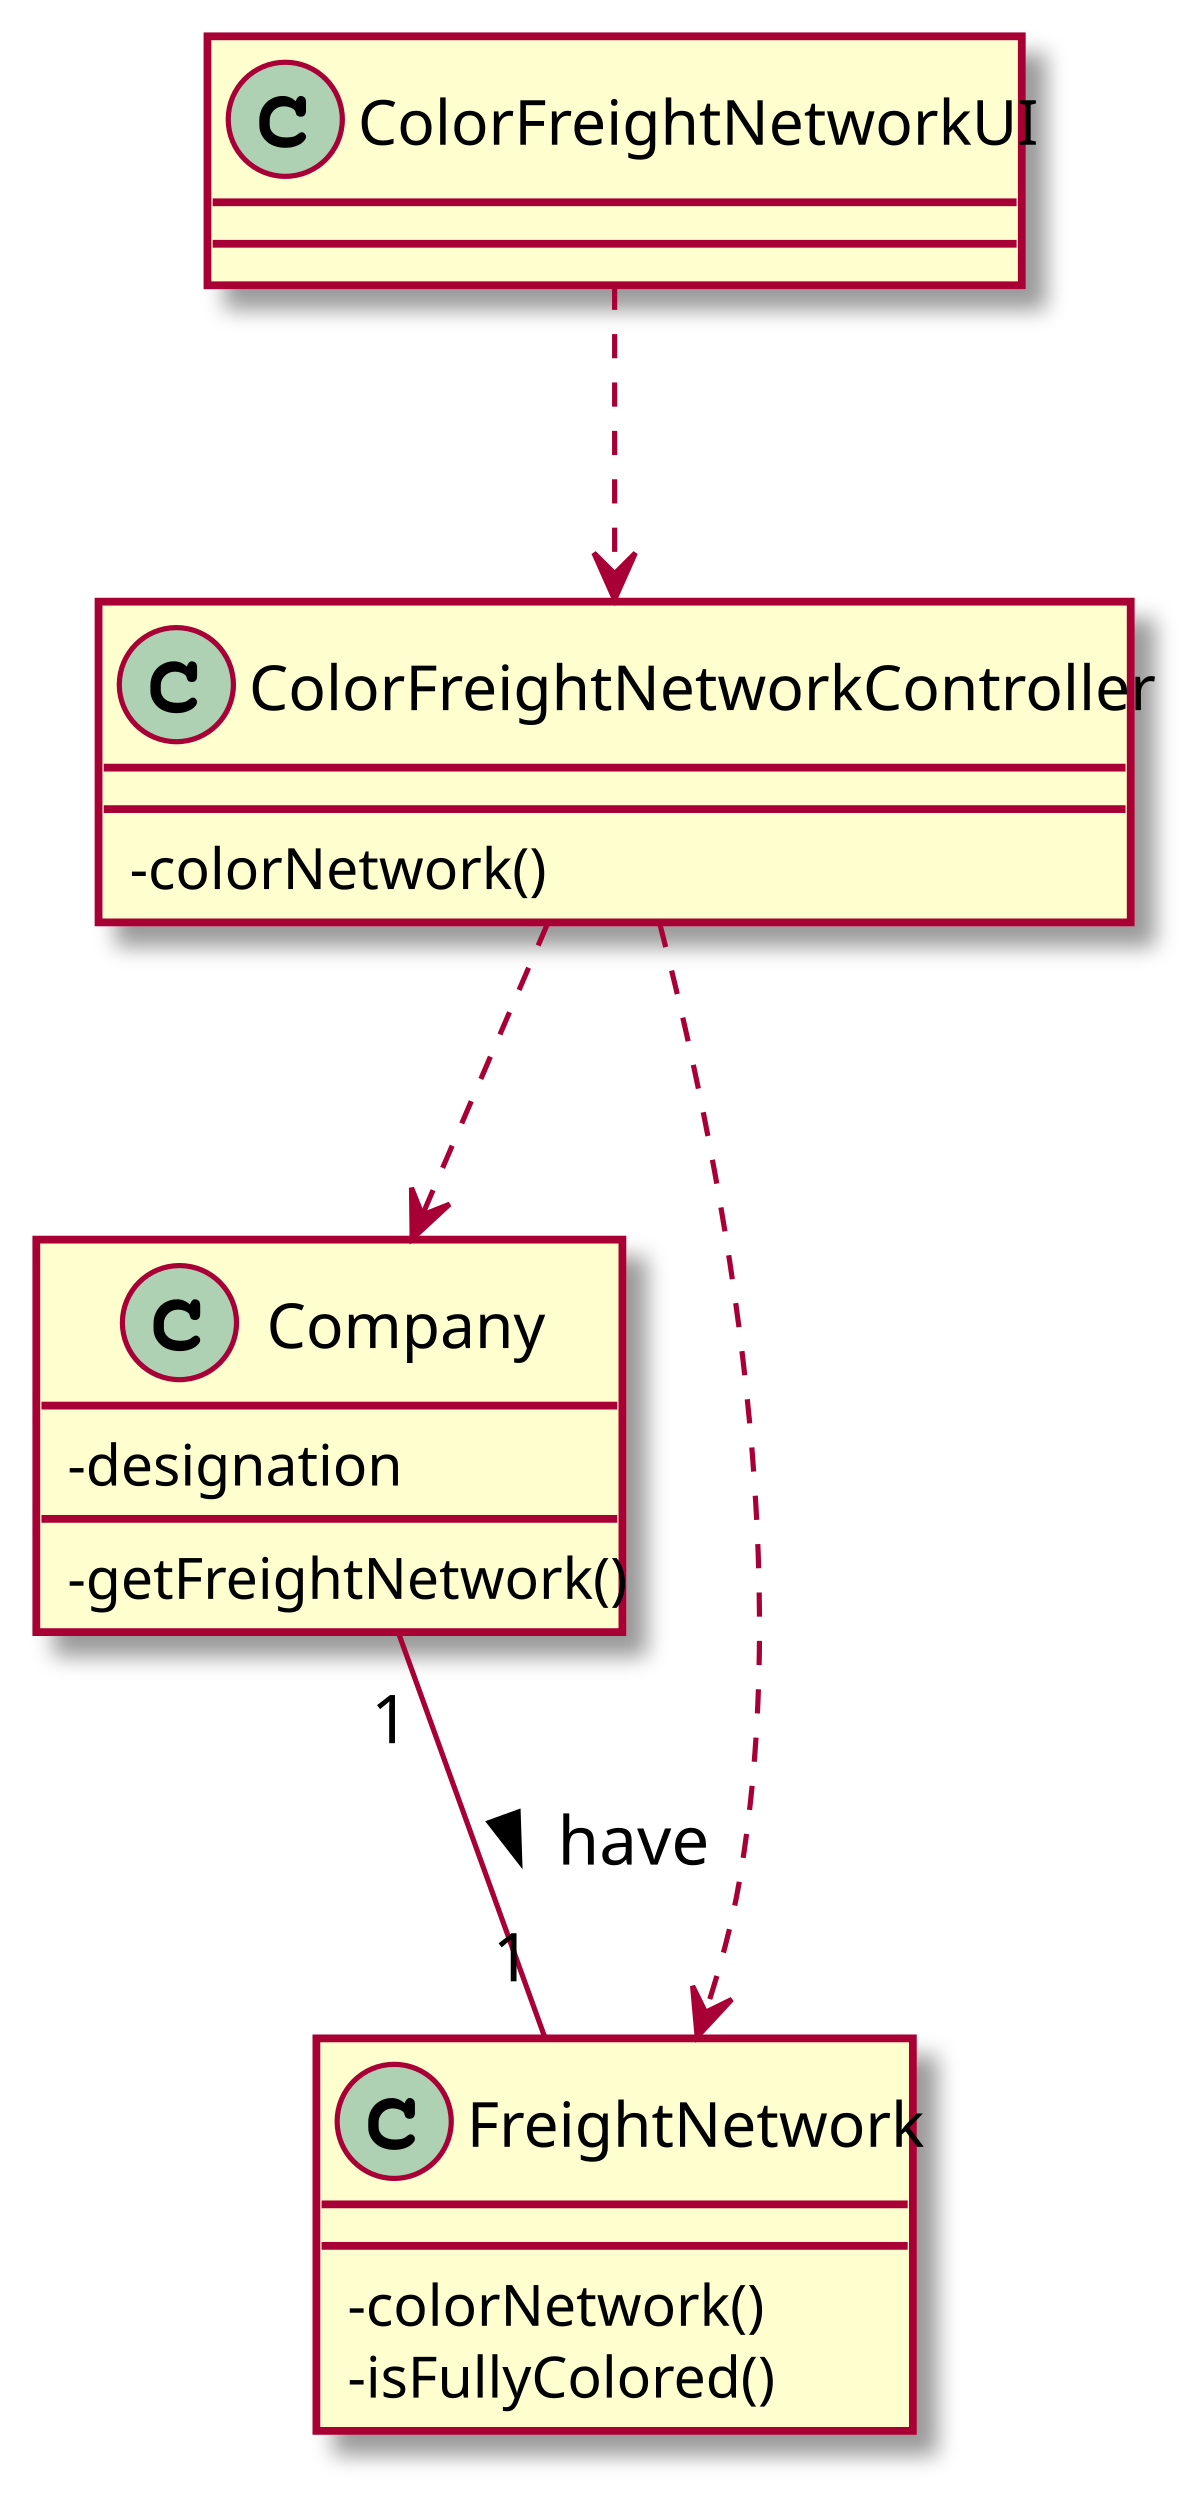
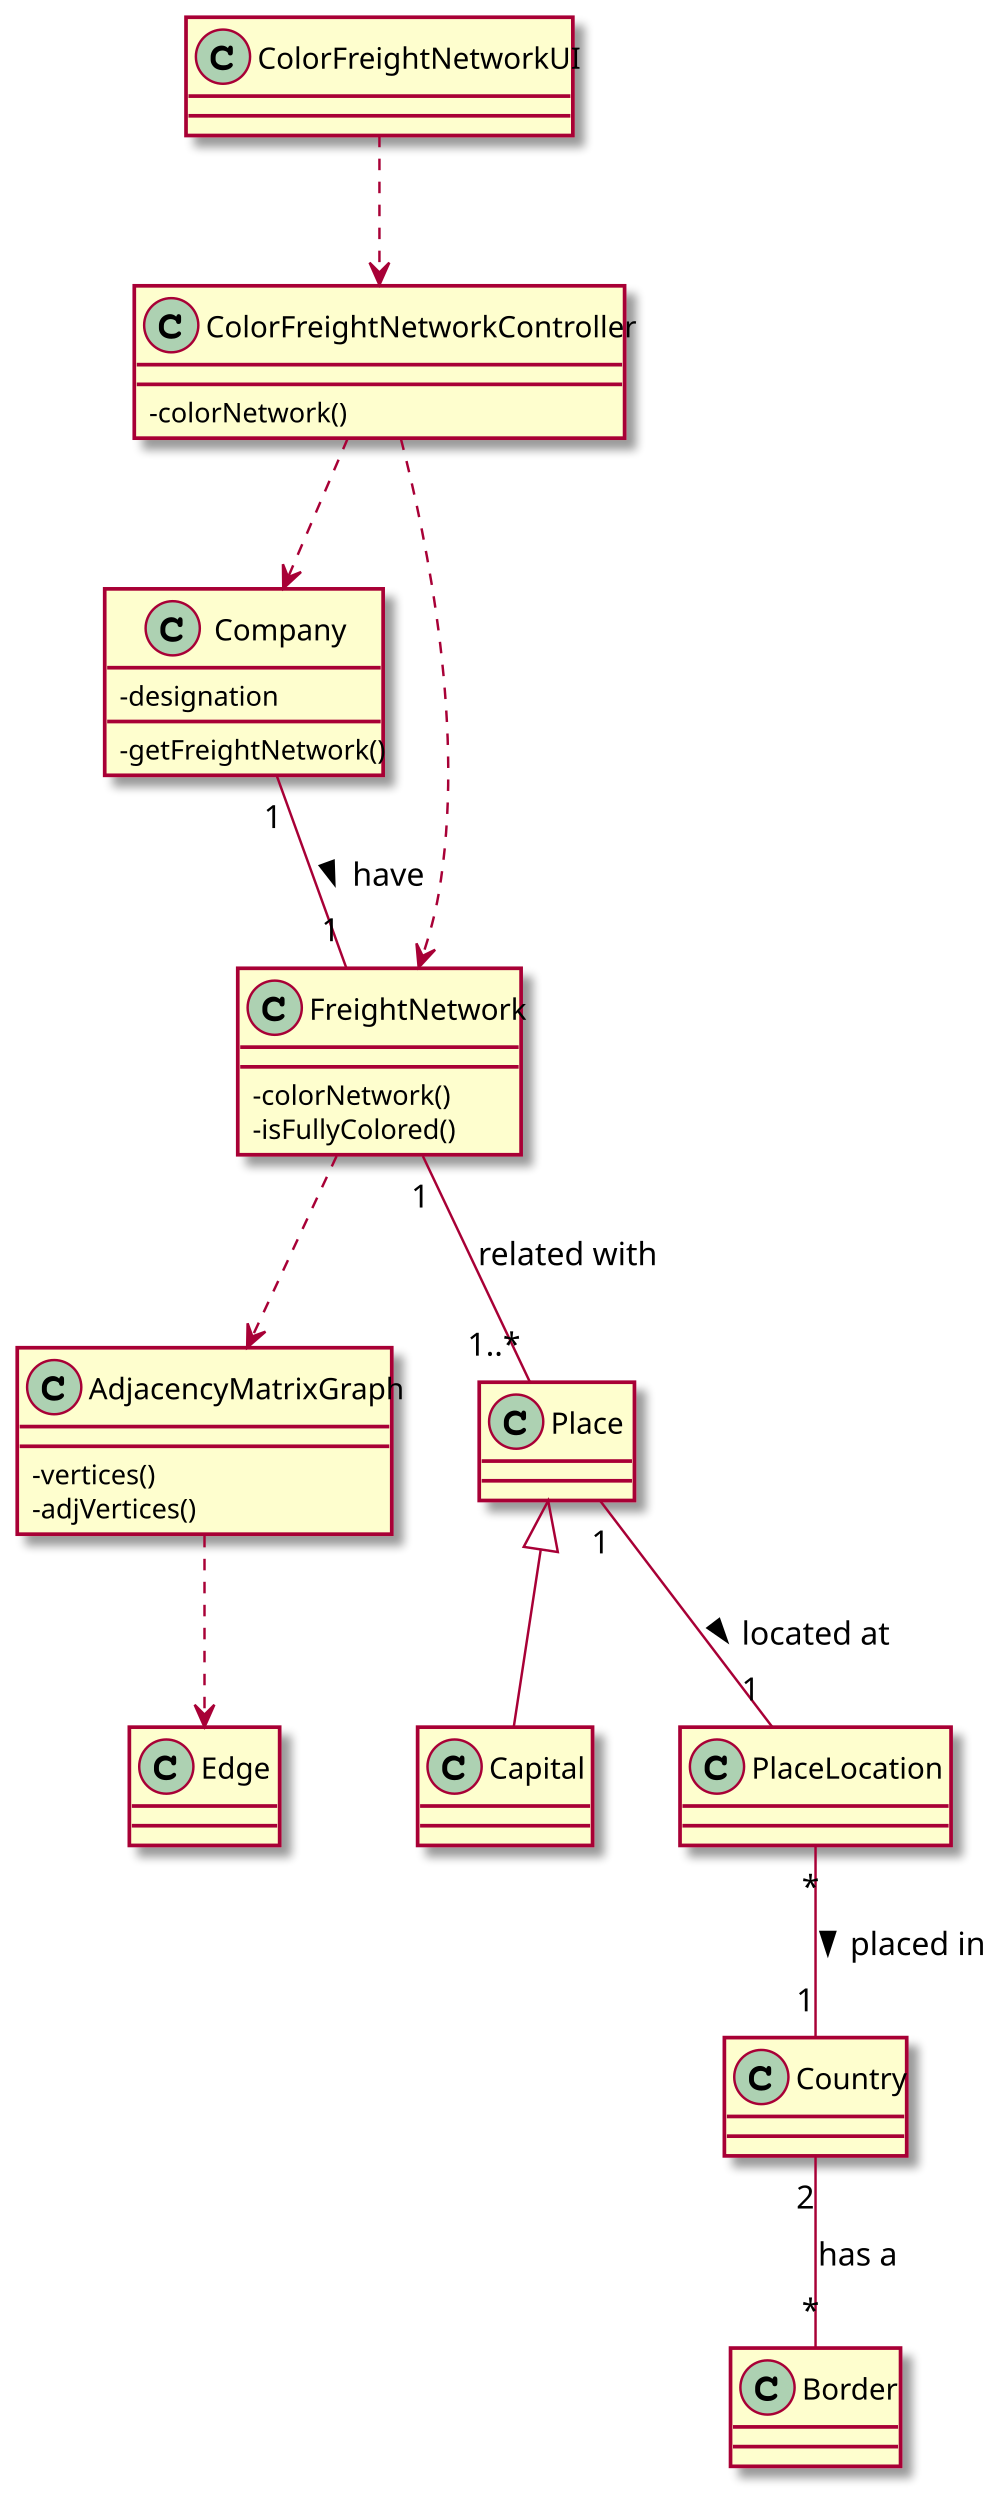
- <svg xmlns="http://www.w3.org/2000/svg" contentScriptType="application/ecmascript" contentStyleType="text/css" height="723px" preserveAspectRatio="none" style="width:348px;height:723px;" version="1.1" viewBox="0 0 348 723" width="348px" zoomAndPan="magnify">
+ <svg xmlns="http://www.w3.org/2000/svg" contentScriptType="application/ecmascript" contentStyleType="text/css" height="1522.5px" preserveAspectRatio="none" style="width:607px;height:1522px;" version="1.1" viewBox="0 0 607 1522" width="607.5px" zoomAndPan="magnify">
  <defs>
-     <filter height="300%" id="f18bhxcu63rvb8" width="300%" x="-1" y="-1">
+     <filter height="300%" id="f12k3vauc538dp" width="300%" x="-1" y="-1">
      <feGaussianBlur result="blurOut" stdDeviation="3.0" />
      <feColorMatrix in="blurOut" result="blurOut2" type="matrix" values="0 0 0 0 0 0 0 0 0 0 0 0 0 0 0 0 0 0 .4 0" />
      <feOffset dx="6.0" dy="6.0" in="blurOut2" result="blurOut3" />
      <feBlend in="SourceGraphic" in2="blurOut3" mode="normal" />
    </filter>
  </defs>
  <g>
-     <rect codeLine="7" fill="#FEFECE" filter="url(#f18bhxcu63rvb8)" height="72" id="ColorFreightNetworkUI" style="stroke:#A80036;stroke-width:2.25;" width="235.5" x="60" y="10.5" />
-     <ellipse cx="82.5" cy="34.5" fill="#ADD1B2" rx="16.5" ry="16.5" style="stroke:#A80036;stroke-width:1.5;" />
-     <path d="M85.5,29.25 Q85.805,28.5 86.156,28.125 Q86.508,27.75 86.906,27.75 Q87.609,27.75 88.055,28.172 Q88.5,28.594 88.5,29.578 L88.5,31.922 Q88.5,32.906 88.078,33.328 Q87.656,33.75 87,33.75 Q86.414,33.75 86.039,33.492 Q85.664,33.234 85.5,32.555 Q85.43,32.086 85.172,31.828 Q84.703,31.336 83.859,31.055 Q83.016,30.75 82.172,30.75 Q81.117,30.75 80.227,31.172 Q79.359,31.594 78.68,32.531 Q78,33.469 78,34.758 L78,36.141 Q78,37.688 79.266,38.719 Q80.531,39.75 82.781,39.75 Q84.117,39.75 85.055,39.445 Q85.594,39.281 86.203,38.742 Q86.602,38.438 86.812,38.344 Q87.023,38.25 87.281,38.25 Q87.773,38.25 88.125,38.648 Q88.5,39.023 88.5,39.562 Q88.5,40.078 87.984,40.688 Q87.234,41.578 86.039,42.07 Q84.469,42.75 82.547,42.75 Q80.297,42.75 78.492,41.859 Q77.039,41.156 76.008,39.633 Q75,38.109 75,36.305 L75,34.664 Q75,32.789 75.891,31.148 Q76.805,29.508 78.375,28.641 Q79.969,27.75 81.75,27.75 Q82.828,27.75 83.766,28.125 Q84.703,28.5 85.5,29.25 Z " fill="#000000" />
-     <text fill="#000000" font-family="sans-serif" font-size="18" lengthAdjust="spacing" textLength="187.5" x="103.5" y="41.865">ColorFreightNetworkUI</text>
-     <line style="stroke:#A80036;stroke-width:2.25;" x1="61.5" x2="294" y1="58.5" y2="58.5" />
-     <line style="stroke:#A80036;stroke-width:2.25;" x1="61.5" x2="294" y1="70.5" y2="70.5" />
-     <rect codeLine="9" fill="#FEFECE" filter="url(#f18bhxcu63rvb8)" height="92.754" id="ColorFreightNetworkController" style="stroke:#A80036;stroke-width:2.25;" width="298.5" x="28.5" y="174" />
-     <ellipse cx="51" cy="198" fill="#ADD1B2" rx="16.5" ry="16.5" style="stroke:#A80036;stroke-width:1.5;" />
-     <path d="M54,192.75 Q54.305,192 54.656,191.625 Q55.008,191.25 55.406,191.25 Q56.109,191.25 56.555,191.672 Q57,192.094 57,193.078 L57,195.422 Q57,196.406 56.578,196.828 Q56.156,197.25 55.5,197.25 Q54.914,197.25 54.539,196.992 Q54.164,196.734 54,196.055 Q53.93,195.586 53.672,195.328 Q53.203,194.836 52.359,194.555 Q51.516,194.25 50.672,194.25 Q49.617,194.25 48.727,194.672 Q47.859,195.094 47.18,196.031 Q46.5,196.969 46.5,198.258 L46.5,199.641 Q46.5,201.188 47.766,202.219 Q49.031,203.25 51.281,203.25 Q52.617,203.25 53.555,202.945 Q54.094,202.781 54.703,202.242 Q55.102,201.938 55.312,201.844 Q55.523,201.75 55.781,201.75 Q56.273,201.75 56.625,202.148 Q57,202.523 57,203.062 Q57,203.578 56.484,204.188 Q55.734,205.078 54.539,205.57 Q52.969,206.25 51.047,206.25 Q48.797,206.25 46.992,205.359 Q45.539,204.656 44.508,203.133 Q43.5,201.609 43.5,199.805 L43.5,198.164 Q43.5,196.289 44.391,194.648 Q45.305,193.008 46.875,192.141 Q48.469,191.25 50.25,191.25 Q51.328,191.25 52.266,191.625 Q53.203,192 54,192.75 Z " fill="#000000" />
-     <text fill="#000000" font-family="sans-serif" font-size="18" lengthAdjust="spacing" textLength="250.5" x="72" y="205.365">ColorFreightNetworkController</text>
-     <line style="stroke:#A80036;stroke-width:2.25;" x1="30" x2="325.5" y1="222" y2="222" />
-     <line style="stroke:#A80036;stroke-width:2.25;" x1="30" x2="325.5" y1="234" y2="234" />
-     <text fill="#000000" font-family="sans-serif" font-size="16.5" lengthAdjust="spacing" textLength="115.5" x="37.5" y="257.128">-colorNetwork()</text>
-     <rect codeLine="13" fill="#FEFECE" filter="url(#f18bhxcu63rvb8)" height="113.508" id="Company" style="stroke:#A80036;stroke-width:2.25;" width="169.5" x="10.5" y="358.5" />
-     <ellipse cx="51.9" cy="382.5" fill="#ADD1B2" rx="16.5" ry="16.5" style="stroke:#A80036;stroke-width:1.5;" />
-     <path d="M54.9,377.25 Q55.205,376.5 55.556,376.125 Q55.908,375.75 56.306,375.75 Q57.009,375.75 57.455,376.172 Q57.9,376.594 57.9,377.578 L57.9,379.922 Q57.9,380.906 57.478,381.328 Q57.056,381.75 56.4,381.75 Q55.814,381.75 55.439,381.492 Q55.064,381.234 54.9,380.555 Q54.83,380.086 54.572,379.828 Q54.103,379.336 53.259,379.055 Q52.416,378.75 51.572,378.75 Q50.517,378.75 49.627,379.172 Q48.759,379.594 48.08,380.531 Q47.4,381.469 47.4,382.758 L47.4,384.141 Q47.4,385.688 48.666,386.719 Q49.931,387.75 52.181,387.75 Q53.517,387.75 54.455,387.445 Q54.994,387.281 55.603,386.742 Q56.002,386.438 56.212,386.344 Q56.423,386.25 56.681,386.25 Q57.173,386.25 57.525,386.648 Q57.9,387.023 57.9,387.562 Q57.9,388.078 57.384,388.688 Q56.634,389.578 55.439,390.07 Q53.869,390.75 51.947,390.75 Q49.697,390.75 47.892,389.859 Q46.439,389.156 45.408,387.633 Q44.4,386.109 44.4,384.305 L44.4,382.664 Q44.4,380.789 45.291,379.148 Q46.205,377.508 47.775,376.641 Q49.369,375.75 51.15,375.75 Q52.228,375.75 53.166,376.125 Q54.103,376.5 54.9,377.25 Z " fill="#000000" />
-     <text fill="#000000" font-family="sans-serif" font-size="18" lengthAdjust="spacing" textLength="79.5" x="77.1" y="389.865">Company</text>
-     <line style="stroke:#A80036;stroke-width:2.25;" x1="12" x2="178.5" y1="406.5" y2="406.5" />
-     <text fill="#000000" font-family="sans-serif" font-size="16.5" lengthAdjust="spacing" textLength="88.5" x="19.5" y="429.628">-designation</text>
-     <line style="stroke:#A80036;stroke-width:2.25;" x1="12" x2="178.5" y1="439.254" y2="439.254" />
-     <text fill="#000000" font-family="sans-serif" font-size="16.5" lengthAdjust="spacing" textLength="151.5" x="19.5" y="462.382">-getFreightNetwork()</text>
-     <rect codeLine="18" fill="#FEFECE" filter="url(#f18bhxcu63rvb8)" height="113.508" id="FreightNetwork" style="stroke:#A80036;stroke-width:2.25;" width="172.5" x="91.5" y="589.5" />
-     <ellipse cx="114" cy="613.5" fill="#ADD1B2" rx="16.5" ry="16.5" style="stroke:#A80036;stroke-width:1.5;" />
-     <path d="M117,608.25 Q117.305,607.5 117.656,607.125 Q118.008,606.75 118.406,606.75 Q119.109,606.75 119.555,607.172 Q120,607.594 120,608.578 L120,610.922 Q120,611.906 119.578,612.328 Q119.156,612.75 118.5,612.75 Q117.914,612.75 117.539,612.492 Q117.164,612.234 117,611.555 Q116.93,611.086 116.672,610.828 Q116.203,610.336 115.359,610.055 Q114.516,609.75 113.672,609.75 Q112.617,609.75 111.727,610.172 Q110.859,610.594 110.18,611.531 Q109.5,612.469 109.5,613.758 L109.5,615.141 Q109.5,616.688 110.766,617.719 Q112.031,618.75 114.281,618.75 Q115.617,618.75 116.555,618.445 Q117.094,618.281 117.703,617.742 Q118.102,617.438 118.312,617.344 Q118.523,617.25 118.781,617.25 Q119.273,617.25 119.625,617.648 Q120,618.023 120,618.562 Q120,619.078 119.484,619.688 Q118.734,620.578 117.539,621.07 Q115.969,621.75 114.047,621.75 Q111.797,621.75 109.992,620.859 Q108.539,620.156 107.508,618.633 Q106.5,617.109 106.5,615.305 L106.5,613.664 Q106.5,611.789 107.391,610.148 Q108.305,608.508 109.875,607.641 Q111.469,606.75 113.25,606.75 Q114.328,606.75 115.266,607.125 Q116.203,607.5 117,608.25 Z " fill="#000000" />
-     <text fill="#000000" font-family="sans-serif" font-size="18" lengthAdjust="spacing" textLength="124.5" x="135" y="620.865">FreightNetwork</text>
-     <line style="stroke:#A80036;stroke-width:2.25;" x1="93" x2="262.5" y1="637.5" y2="637.5" />
-     <line style="stroke:#A80036;stroke-width:2.25;" x1="93" x2="262.5" y1="649.5" y2="649.5" />
-     <text fill="#000000" font-family="sans-serif" font-size="16.5" lengthAdjust="spacing" textLength="115.5" x="100.5" y="672.628">-colorNetwork()</text>
-     <text fill="#000000" font-family="sans-serif" font-size="16.5" lengthAdjust="spacing" textLength="118.5" x="100.5" y="693.382">-isFullyColored()</text>
-     <path codeLine="25" d="M177.75,82.605 C177.75,106.515 177.75,138.765 177.75,165.9 " fill="none" id="ColorFreightNetworkUI-to-ColorFreightNetworkController" style="stroke:#A80036;stroke-width:1.5;stroke-dasharray:7.0,7.0;" />
-     <polygon fill="#A80036" points="177.75,173.415,183.75,159.915,177.75,165.915,171.75,159.915,177.75,173.415" style="stroke:#A80036;stroke-width:1.5;" />
-     <path codeLine="27" d="M158.4,267.015 C147.6,292.155 133.98,323.85 122.16,351.375 " fill="none" id="ColorFreightNetworkController-to-Company" style="stroke:#A80036;stroke-width:1.5;stroke-dasharray:7.0,7.0;" />
-     <polygon fill="#A80036" points="119.19,358.275,130.034,348.242,122.152,351.385,119.01,343.503,119.19,358.275" style="stroke:#A80036;stroke-width:1.5;" />
-     <path codeLine="28" d="M190.8,267.105 C207.075,329.7 230.82,446.25 213.75,544.5 C211.62,556.755 208.14,569.475 204.15,581.595 " fill="none" id="ColorFreightNetworkController-to-FreightNetwork" style="stroke:#A80036;stroke-width:1.5;stroke-dasharray:7.0,7.0;" />
-     <polygon fill="#A80036" points="201.615,589.05,211.655,578.212,204.038,581.952,200.298,574.336,201.615,589.05" style="stroke:#A80036;stroke-width:1.5;" />
-     <path codeLine="30" d="M115.425,472.77 C128.265,508.245 144.81,553.98 157.635,589.41 " fill="none" id="Company-FreightNetwork" style="stroke:#A80036;stroke-width:1.5;" />
-     <polygon fill="#000000" points="150.302,538.316,149.831,524.058,141.54,527.058,150.302,538.316" style="stroke:#000000;stroke-width:1.5;" />
-     <text fill="#000000" font-family="sans-serif" font-size="19.5" lengthAdjust="spacing" textLength="39" x="161.25" y="539.243">have</text>
-     <text fill="#000000" font-family="sans-serif" font-size="19.5" lengthAdjust="spacing" textLength="10.5" x="107.304" y="504.134">1</text>
-     <text fill="#000000" font-family="sans-serif" font-size="19.5" lengthAdjust="spacing" textLength="10.5" x="142.458" y="573.008">1</text>
+     <rect codeLine="7" fill="#FEFECE" filter="url(#f12k3vauc538dp)" height="72" id="ColorFreightNetworkUI" style="stroke:#A80036;stroke-width:2.25;" width="235.5" x="113.25" y="10.5" />
+     <ellipse cx="135.75" cy="34.5" fill="#ADD1B2" rx="16.5" ry="16.5" style="stroke:#A80036;stroke-width:1.5;" />
+     <path d="M138.75,29.25 Q139.055,28.5 139.406,28.125 Q139.758,27.75 140.156,27.75 Q140.859,27.75 141.305,28.172 Q141.75,28.594 141.75,29.578 L141.75,31.922 Q141.75,32.906 141.328,33.328 Q140.906,33.75 140.25,33.75 Q139.664,33.75 139.289,33.492 Q138.914,33.234 138.75,32.555 Q138.68,32.086 138.422,31.828 Q137.953,31.336 137.109,31.055 Q136.266,30.75 135.422,30.75 Q134.367,30.75 133.477,31.172 Q132.609,31.594 131.93,32.531 Q131.25,33.469 131.25,34.758 L131.25,36.141 Q131.25,37.688 132.516,38.719 Q133.781,39.75 136.031,39.75 Q137.367,39.75 138.305,39.445 Q138.844,39.281 139.453,38.742 Q139.852,38.438 140.062,38.344 Q140.273,38.25 140.531,38.25 Q141.023,38.25 141.375,38.648 Q141.75,39.023 141.75,39.562 Q141.75,40.078 141.234,40.688 Q140.484,41.578 139.289,42.07 Q137.719,42.75 135.797,42.75 Q133.547,42.75 131.742,41.859 Q130.289,41.156 129.258,39.633 Q128.25,38.109 128.25,36.305 L128.25,34.664 Q128.25,32.789 129.141,31.148 Q130.055,29.508 131.625,28.641 Q133.219,27.75 135,27.75 Q136.078,27.75 137.016,28.125 Q137.953,28.5 138.75,29.25 Z " fill="#000000" />
+     <text fill="#000000" font-family="sans-serif" font-size="18" lengthAdjust="spacing" textLength="187.5" x="156.75" y="41.865">ColorFreightNetworkUI</text>
+     <line style="stroke:#A80036;stroke-width:2.25;" x1="114.75" x2="347.25" y1="58.5" y2="58.5" />
+     <line style="stroke:#A80036;stroke-width:2.25;" x1="114.75" x2="347.25" y1="70.5" y2="70.5" />
+     <rect codeLine="9" fill="#FEFECE" filter="url(#f12k3vauc538dp)" height="92.754" id="ColorFreightNetworkController" style="stroke:#A80036;stroke-width:2.25;" width="298.5" x="81.75" y="174" />
+     <ellipse cx="104.25" cy="198" fill="#ADD1B2" rx="16.5" ry="16.5" style="stroke:#A80036;stroke-width:1.5;" />
+     <path d="M107.25,192.75 Q107.555,192 107.906,191.625 Q108.258,191.25 108.656,191.25 Q109.359,191.25 109.805,191.672 Q110.25,192.094 110.25,193.078 L110.25,195.422 Q110.25,196.406 109.828,196.828 Q109.406,197.25 108.75,197.25 Q108.164,197.25 107.789,196.992 Q107.414,196.734 107.25,196.055 Q107.18,195.586 106.922,195.328 Q106.453,194.836 105.609,194.555 Q104.766,194.25 103.922,194.25 Q102.867,194.25 101.977,194.672 Q101.109,195.094 100.43,196.031 Q99.75,196.969 99.75,198.258 L99.75,199.641 Q99.75,201.188 101.016,202.219 Q102.281,203.25 104.531,203.25 Q105.867,203.25 106.805,202.945 Q107.344,202.781 107.953,202.242 Q108.352,201.938 108.562,201.844 Q108.773,201.75 109.031,201.75 Q109.523,201.75 109.875,202.148 Q110.25,202.523 110.25,203.062 Q110.25,203.578 109.734,204.188 Q108.984,205.078 107.789,205.57 Q106.219,206.25 104.297,206.25 Q102.047,206.25 100.242,205.359 Q98.789,204.656 97.758,203.133 Q96.75,201.609 96.75,199.805 L96.75,198.164 Q96.75,196.289 97.641,194.648 Q98.555,193.008 100.125,192.141 Q101.719,191.25 103.5,191.25 Q104.578,191.25 105.516,191.625 Q106.453,192 107.25,192.75 Z " fill="#000000" />
+     <text fill="#000000" font-family="sans-serif" font-size="18" lengthAdjust="spacing" textLength="250.5" x="125.25" y="205.365">ColorFreightNetworkController</text>
+     <line style="stroke:#A80036;stroke-width:2.25;" x1="83.25" x2="378.75" y1="222" y2="222" />
+     <line style="stroke:#A80036;stroke-width:2.25;" x1="83.25" x2="378.75" y1="234" y2="234" />
+     <text fill="#000000" font-family="sans-serif" font-size="16.5" lengthAdjust="spacing" textLength="115.5" x="90.75" y="257.128">-colorNetwork()</text>
+     <rect codeLine="13" fill="#FEFECE" filter="url(#f12k3vauc538dp)" height="113.508" id="Company" style="stroke:#A80036;stroke-width:2.25;" width="169.5" x="63.75" y="358.5" />
+     <ellipse cx="105.15" cy="382.5" fill="#ADD1B2" rx="16.5" ry="16.5" style="stroke:#A80036;stroke-width:1.5;" />
+     <path d="M108.15,377.25 Q108.455,376.5 108.806,376.125 Q109.158,375.75 109.556,375.75 Q110.259,375.75 110.705,376.172 Q111.15,376.594 111.15,377.578 L111.15,379.922 Q111.15,380.906 110.728,381.328 Q110.306,381.75 109.65,381.75 Q109.064,381.75 108.689,381.492 Q108.314,381.234 108.15,380.555 Q108.08,380.086 107.822,379.828 Q107.353,379.336 106.509,379.055 Q105.666,378.75 104.822,378.75 Q103.767,378.75 102.877,379.172 Q102.009,379.594 101.33,380.531 Q100.65,381.469 100.65,382.758 L100.65,384.141 Q100.65,385.688 101.916,386.719 Q103.181,387.75 105.431,387.75 Q106.767,387.75 107.705,387.445 Q108.244,387.281 108.853,386.742 Q109.252,386.438 109.463,386.344 Q109.673,386.25 109.931,386.25 Q110.423,386.25 110.775,386.648 Q111.15,387.023 111.15,387.562 Q111.15,388.078 110.634,388.688 Q109.884,389.578 108.689,390.07 Q107.119,390.75 105.197,390.75 Q102.947,390.75 101.142,389.859 Q99.689,389.156 98.658,387.633 Q97.65,386.109 97.65,384.305 L97.65,382.664 Q97.65,380.789 98.541,379.148 Q99.455,377.508 101.025,376.641 Q102.619,375.75 104.4,375.75 Q105.478,375.75 106.416,376.125 Q107.353,376.5 108.15,377.25 Z " fill="#000000" />
+     <text fill="#000000" font-family="sans-serif" font-size="18" lengthAdjust="spacing" textLength="79.5" x="130.35" y="389.865">Company</text>
+     <line style="stroke:#A80036;stroke-width:2.25;" x1="65.25" x2="231.75" y1="406.5" y2="406.5" />
+     <text fill="#000000" font-family="sans-serif" font-size="16.5" lengthAdjust="spacing" textLength="88.5" x="72.75" y="429.628">-designation</text>
+     <line style="stroke:#A80036;stroke-width:2.25;" x1="65.25" x2="231.75" y1="439.254" y2="439.254" />
+     <text fill="#000000" font-family="sans-serif" font-size="16.5" lengthAdjust="spacing" textLength="151.5" x="72.75" y="462.382">-getFreightNetwork()</text>
+     <rect codeLine="18" fill="#FEFECE" filter="url(#f12k3vauc538dp)" height="113.508" id="FreightNetwork" style="stroke:#A80036;stroke-width:2.25;" width="172.5" x="144.75" y="589.5" />
+     <ellipse cx="167.25" cy="613.5" fill="#ADD1B2" rx="16.5" ry="16.5" style="stroke:#A80036;stroke-width:1.5;" />
+     <path d="M170.25,608.25 Q170.555,607.5 170.906,607.125 Q171.258,606.75 171.656,606.75 Q172.359,606.75 172.805,607.172 Q173.25,607.594 173.25,608.578 L173.25,610.922 Q173.25,611.906 172.828,612.328 Q172.406,612.75 171.75,612.75 Q171.164,612.75 170.789,612.492 Q170.414,612.234 170.25,611.555 Q170.18,611.086 169.922,610.828 Q169.453,610.336 168.609,610.055 Q167.766,609.75 166.922,609.75 Q165.867,609.75 164.977,610.172 Q164.109,610.594 163.43,611.531 Q162.75,612.469 162.75,613.758 L162.75,615.141 Q162.75,616.688 164.016,617.719 Q165.281,618.75 167.531,618.75 Q168.867,618.75 169.805,618.445 Q170.344,618.281 170.953,617.742 Q171.352,617.438 171.562,617.344 Q171.773,617.25 172.031,617.25 Q172.523,617.25 172.875,617.648 Q173.25,618.023 173.25,618.562 Q173.25,619.078 172.734,619.688 Q171.984,620.578 170.789,621.07 Q169.219,621.75 167.297,621.75 Q165.047,621.75 163.242,620.859 Q161.789,620.156 160.758,618.633 Q159.75,617.109 159.75,615.305 L159.75,613.664 Q159.75,611.789 160.641,610.148 Q161.555,608.508 163.125,607.641 Q164.719,606.75 166.5,606.75 Q167.578,606.75 168.516,607.125 Q169.453,607.5 170.25,608.25 Z " fill="#000000" />
+     <text fill="#000000" font-family="sans-serif" font-size="18" lengthAdjust="spacing" textLength="124.5" x="188.25" y="620.865">FreightNetwork</text>
+     <line style="stroke:#A80036;stroke-width:2.25;" x1="146.25" x2="315.75" y1="637.5" y2="637.5" />
+     <line style="stroke:#A80036;stroke-width:2.25;" x1="146.25" x2="315.75" y1="649.5" y2="649.5" />
+     <text fill="#000000" font-family="sans-serif" font-size="16.5" lengthAdjust="spacing" textLength="115.5" x="153.75" y="672.628">-colorNetwork()</text>
+     <text fill="#000000" font-family="sans-serif" font-size="16.5" lengthAdjust="spacing" textLength="118.5" x="153.75" y="693.382">-isFullyColored()</text>
+     <rect codeLine="23" fill="#FEFECE" filter="url(#f12k3vauc538dp)" height="113.508" id="AdjacencyMatrixGraph" style="stroke:#A80036;stroke-width:2.25;" width="228" x="10.5" y="820.5" />
+     <ellipse cx="33" cy="844.5" fill="#ADD1B2" rx="16.5" ry="16.5" style="stroke:#A80036;stroke-width:1.5;" />
+     <path d="M36,839.25 Q36.305,838.5 36.656,838.125 Q37.008,837.75 37.406,837.75 Q38.109,837.75 38.555,838.172 Q39,838.594 39,839.578 L39,841.922 Q39,842.906 38.578,843.328 Q38.156,843.75 37.5,843.75 Q36.914,843.75 36.539,843.492 Q36.164,843.234 36,842.555 Q35.93,842.086 35.672,841.828 Q35.203,841.336 34.359,841.055 Q33.516,840.75 32.672,840.75 Q31.617,840.75 30.727,841.172 Q29.859,841.594 29.18,842.531 Q28.5,843.469 28.5,844.758 L28.5,846.141 Q28.5,847.688 29.766,848.719 Q31.031,849.75 33.281,849.75 Q34.617,849.75 35.555,849.445 Q36.094,849.281 36.703,848.742 Q37.102,848.438 37.312,848.344 Q37.523,848.25 37.781,848.25 Q38.273,848.25 38.625,848.648 Q39,849.023 39,849.562 Q39,850.078 38.484,850.688 Q37.734,851.578 36.539,852.07 Q34.969,852.75 33.047,852.75 Q30.797,852.75 28.992,851.859 Q27.539,851.156 26.508,849.633 Q25.5,848.109 25.5,846.305 L25.5,844.664 Q25.5,842.789 26.391,841.148 Q27.305,839.508 28.875,838.641 Q30.469,837.75 32.25,837.75 Q33.328,837.75 34.266,838.125 Q35.203,838.5 36,839.25 Z " fill="#000000" />
+     <text fill="#000000" font-family="sans-serif" font-size="18" lengthAdjust="spacing" textLength="180" x="54" y="851.865">AdjacencyMatrixGraph</text>
+     <line style="stroke:#A80036;stroke-width:2.25;" x1="12" x2="237" y1="868.5" y2="868.5" />
+     <line style="stroke:#A80036;stroke-width:2.25;" x1="12" x2="237" y1="880.5" y2="880.5" />
+     <text fill="#000000" font-family="sans-serif" font-size="16.5" lengthAdjust="spacing" textLength="76.5" x="19.5" y="903.628">-vertices()</text>
+     <text fill="#000000" font-family="sans-serif" font-size="16.5" lengthAdjust="spacing" textLength="100.5" x="19.5" y="924.382">-adjVertices()</text>
+     <rect fill="#FEFECE" filter="url(#f12k3vauc538dp)" height="72" id="Place" style="stroke:#A80036;stroke-width:2.25;" width="94.5" x="291.75" y="841.5" />
+     <ellipse cx="314.25" cy="865.5" fill="#ADD1B2" rx="16.5" ry="16.5" style="stroke:#A80036;stroke-width:1.5;" />
+     <path d="M317.25,860.25 Q317.555,859.5 317.906,859.125 Q318.258,858.75 318.656,858.75 Q319.359,858.75 319.805,859.172 Q320.25,859.594 320.25,860.578 L320.25,862.922 Q320.25,863.906 319.828,864.328 Q319.406,864.75 318.75,864.75 Q318.164,864.75 317.789,864.492 Q317.414,864.234 317.25,863.555 Q317.18,863.086 316.922,862.828 Q316.453,862.336 315.609,862.055 Q314.766,861.75 313.922,861.75 Q312.867,861.75 311.977,862.172 Q311.109,862.594 310.43,863.531 Q309.75,864.469 309.75,865.758 L309.75,867.141 Q309.75,868.688 311.016,869.719 Q312.281,870.75 314.531,870.75 Q315.867,870.75 316.805,870.445 Q317.344,870.281 317.953,869.742 Q318.352,869.438 318.562,869.344 Q318.773,869.25 319.031,869.25 Q319.523,869.25 319.875,869.648 Q320.25,870.023 320.25,870.562 Q320.25,871.078 319.734,871.688 Q318.984,872.578 317.789,873.07 Q316.219,873.75 314.297,873.75 Q312.047,873.75 310.242,872.859 Q308.789,872.156 307.758,870.633 Q306.75,869.109 306.75,867.305 L306.75,865.664 Q306.75,863.789 307.641,862.148 Q308.555,860.508 310.125,859.641 Q311.719,858.75 313.5,858.75 Q314.578,858.75 315.516,859.125 Q316.453,859.5 317.25,860.25 Z " fill="#000000" />
+     <text fill="#000000" font-family="sans-serif" font-size="18" lengthAdjust="spacing" textLength="46.5" x="335.25" y="872.865">Place</text>
+     <line style="stroke:#A80036;stroke-width:2.25;" x1="293.25" x2="384.75" y1="889.5" y2="889.5" />
+     <line style="stroke:#A80036;stroke-width:2.25;" x1="293.25" x2="384.75" y1="901.5" y2="901.5" />
+     <rect fill="#FEFECE" filter="url(#f12k3vauc538dp)" height="72" id="Capital" style="stroke:#A80036;stroke-width:2.25;" width="106.5" x="254.25" y="1051.5" />
+     <ellipse cx="276.75" cy="1075.5" fill="#ADD1B2" rx="16.5" ry="16.5" style="stroke:#A80036;stroke-width:1.5;" />
+     <path d="M279.75,1070.25 Q280.055,1069.5 280.406,1069.125 Q280.758,1068.75 281.156,1068.75 Q281.859,1068.75 282.305,1069.172 Q282.75,1069.594 282.75,1070.578 L282.75,1072.922 Q282.75,1073.906 282.328,1074.328 Q281.906,1074.75 281.25,1074.75 Q280.664,1074.75 280.289,1074.492 Q279.914,1074.234 279.75,1073.555 Q279.68,1073.086 279.422,1072.828 Q278.953,1072.336 278.109,1072.055 Q277.266,1071.75 276.422,1071.75 Q275.367,1071.75 274.477,1072.172 Q273.609,1072.594 272.93,1073.531 Q272.25,1074.469 272.25,1075.758 L272.25,1077.141 Q272.25,1078.688 273.516,1079.719 Q274.781,1080.75 277.031,1080.75 Q278.367,1080.75 279.305,1080.445 Q279.844,1080.281 280.453,1079.742 Q280.852,1079.438 281.062,1079.344 Q281.273,1079.25 281.531,1079.25 Q282.023,1079.25 282.375,1079.648 Q282.75,1080.023 282.75,1080.562 Q282.75,1081.078 282.234,1081.688 Q281.484,1082.578 280.289,1083.07 Q278.719,1083.75 276.797,1083.75 Q274.547,1083.75 272.742,1082.859 Q271.289,1082.156 270.258,1080.633 Q269.25,1079.109 269.25,1077.305 L269.25,1075.664 Q269.25,1073.789 270.141,1072.148 Q271.055,1070.508 272.625,1069.641 Q274.219,1068.75 276,1068.75 Q277.078,1068.75 278.016,1069.125 Q278.953,1069.5 279.75,1070.25 Z " fill="#000000" />
+     <text fill="#000000" font-family="sans-serif" font-size="18" lengthAdjust="spacing" textLength="58.5" x="297.75" y="1082.865">Capital</text>
+     <line style="stroke:#A80036;stroke-width:2.25;" x1="255.75" x2="359.25" y1="1099.5" y2="1099.5" />
+     <line style="stroke:#A80036;stroke-width:2.25;" x1="255.75" x2="359.25" y1="1111.5" y2="1111.5" />
+     <rect fill="#FEFECE" filter="url(#f12k3vauc538dp)" height="72" id="PlaceLocation" style="stroke:#A80036;stroke-width:2.25;" width="165" x="414" y="1051.5" />
+     <ellipse cx="436.5" cy="1075.5" fill="#ADD1B2" rx="16.5" ry="16.5" style="stroke:#A80036;stroke-width:1.5;" />
+     <path d="M439.5,1070.25 Q439.805,1069.5 440.156,1069.125 Q440.508,1068.75 440.906,1068.75 Q441.609,1068.75 442.055,1069.172 Q442.5,1069.594 442.5,1070.578 L442.5,1072.922 Q442.5,1073.906 442.078,1074.328 Q441.656,1074.75 441,1074.75 Q440.414,1074.75 440.039,1074.492 Q439.664,1074.234 439.5,1073.555 Q439.43,1073.086 439.172,1072.828 Q438.703,1072.336 437.859,1072.055 Q437.016,1071.75 436.172,1071.75 Q435.117,1071.75 434.227,1072.172 Q433.359,1072.594 432.68,1073.531 Q432,1074.469 432,1075.758 L432,1077.141 Q432,1078.688 433.266,1079.719 Q434.531,1080.75 436.781,1080.75 Q438.117,1080.75 439.055,1080.445 Q439.594,1080.281 440.203,1079.742 Q440.602,1079.438 440.812,1079.344 Q441.023,1079.25 441.281,1079.25 Q441.773,1079.25 442.125,1079.648 Q442.5,1080.023 442.5,1080.562 Q442.5,1081.078 441.984,1081.688 Q441.234,1082.578 440.039,1083.07 Q438.469,1083.75 436.547,1083.75 Q434.297,1083.75 432.492,1082.859 Q431.039,1082.156 430.008,1080.633 Q429,1079.109 429,1077.305 L429,1075.664 Q429,1073.789 429.891,1072.148 Q430.805,1070.508 432.375,1069.641 Q433.969,1068.75 435.75,1068.75 Q436.828,1068.75 437.766,1069.125 Q438.703,1069.5 439.5,1070.25 Z " fill="#000000" />
+     <text fill="#000000" font-family="sans-serif" font-size="18" lengthAdjust="spacing" textLength="117" x="457.5" y="1082.865">PlaceLocation</text>
+     <line style="stroke:#A80036;stroke-width:2.25;" x1="415.5" x2="577.5" y1="1099.5" y2="1099.5" />
+     <line style="stroke:#A80036;stroke-width:2.25;" x1="415.5" x2="577.5" y1="1111.5" y2="1111.5" />
+     <rect fill="#FEFECE" filter="url(#f12k3vauc538dp)" height="72" id="Country" style="stroke:#A80036;stroke-width:2.25;" width="111" x="441" y="1240.5" />
+     <ellipse cx="463.5" cy="1264.5" fill="#ADD1B2" rx="16.5" ry="16.5" style="stroke:#A80036;stroke-width:1.5;" />
+     <path d="M466.5,1259.25 Q466.805,1258.5 467.156,1258.125 Q467.508,1257.75 467.906,1257.75 Q468.609,1257.75 469.055,1258.172 Q469.5,1258.594 469.5,1259.578 L469.5,1261.922 Q469.5,1262.906 469.078,1263.328 Q468.656,1263.75 468,1263.75 Q467.414,1263.75 467.039,1263.492 Q466.664,1263.234 466.5,1262.555 Q466.43,1262.086 466.172,1261.828 Q465.703,1261.336 464.859,1261.055 Q464.016,1260.75 463.172,1260.75 Q462.117,1260.75 461.227,1261.172 Q460.359,1261.594 459.68,1262.531 Q459,1263.469 459,1264.758 L459,1266.141 Q459,1267.688 460.266,1268.719 Q461.531,1269.75 463.781,1269.75 Q465.117,1269.75 466.055,1269.445 Q466.594,1269.281 467.203,1268.742 Q467.602,1268.438 467.812,1268.344 Q468.023,1268.25 468.281,1268.25 Q468.773,1268.25 469.125,1268.648 Q469.5,1269.023 469.5,1269.562 Q469.5,1270.078 468.984,1270.688 Q468.234,1271.578 467.039,1272.07 Q465.469,1272.75 463.547,1272.75 Q461.297,1272.75 459.492,1271.859 Q458.039,1271.156 457.008,1269.633 Q456,1268.109 456,1266.305 L456,1264.664 Q456,1262.789 456.891,1261.148 Q457.805,1259.508 459.375,1258.641 Q460.969,1257.75 462.75,1257.75 Q463.828,1257.75 464.766,1258.125 Q465.703,1258.5 466.5,1259.25 Z " fill="#000000" />
+     <text fill="#000000" font-family="sans-serif" font-size="18" lengthAdjust="spacing" textLength="63" x="484.5" y="1271.865">Country</text>
+     <line style="stroke:#A80036;stroke-width:2.25;" x1="442.5" x2="550.5" y1="1288.5" y2="1288.5" />
+     <line style="stroke:#A80036;stroke-width:2.25;" x1="442.5" x2="550.5" y1="1300.5" y2="1300.5" />
+     <rect fill="#FEFECE" filter="url(#f12k3vauc538dp)" height="72" id="Border" style="stroke:#A80036;stroke-width:2.25;" width="103.5" x="444.75" y="1429.5" />
+     <ellipse cx="467.25" cy="1453.5" fill="#ADD1B2" rx="16.5" ry="16.5" style="stroke:#A80036;stroke-width:1.5;" />
+     <path d="M470.25,1448.25 Q470.555,1447.5 470.906,1447.125 Q471.258,1446.75 471.656,1446.75 Q472.359,1446.75 472.805,1447.172 Q473.25,1447.594 473.25,1448.578 L473.25,1450.922 Q473.25,1451.906 472.828,1452.328 Q472.406,1452.75 471.75,1452.75 Q471.164,1452.75 470.789,1452.492 Q470.414,1452.234 470.25,1451.555 Q470.18,1451.086 469.922,1450.828 Q469.453,1450.336 468.609,1450.055 Q467.766,1449.75 466.922,1449.75 Q465.867,1449.75 464.977,1450.172 Q464.109,1450.594 463.43,1451.531 Q462.75,1452.469 462.75,1453.758 L462.75,1455.141 Q462.75,1456.688 464.016,1457.719 Q465.281,1458.75 467.531,1458.75 Q468.867,1458.75 469.805,1458.445 Q470.344,1458.281 470.953,1457.742 Q471.352,1457.438 471.562,1457.344 Q471.773,1457.25 472.031,1457.25 Q472.523,1457.25 472.875,1457.648 Q473.25,1458.023 473.25,1458.562 Q473.25,1459.078 472.734,1459.688 Q471.984,1460.578 470.789,1461.07 Q469.219,1461.75 467.297,1461.75 Q465.047,1461.75 463.242,1460.859 Q461.789,1460.156 460.758,1458.633 Q459.75,1457.109 459.75,1455.305 L459.75,1453.664 Q459.75,1451.789 460.641,1450.148 Q461.555,1448.508 463.125,1447.641 Q464.719,1446.75 466.5,1446.75 Q467.578,1446.75 468.516,1447.125 Q469.453,1447.5 470.25,1448.25 Z " fill="#000000" />
+     <text fill="#000000" font-family="sans-serif" font-size="18" lengthAdjust="spacing" textLength="55.5" x="488.25" y="1460.865">Border</text>
+     <line style="stroke:#A80036;stroke-width:2.25;" x1="446.25" x2="546.75" y1="1477.5" y2="1477.5" />
+     <line style="stroke:#A80036;stroke-width:2.25;" x1="446.25" x2="546.75" y1="1489.5" y2="1489.5" />
+     <rect fill="#FEFECE" filter="url(#f12k3vauc538dp)" height="72" id="Edge" style="stroke:#A80036;stroke-width:2.25;" width="91.5" x="78.75" y="1051.5" />
+     <ellipse cx="101.25" cy="1075.5" fill="#ADD1B2" rx="16.5" ry="16.5" style="stroke:#A80036;stroke-width:1.5;" />
+     <path d="M104.25,1070.25 Q104.555,1069.5 104.906,1069.125 Q105.258,1068.75 105.656,1068.75 Q106.359,1068.75 106.805,1069.172 Q107.25,1069.594 107.25,1070.578 L107.25,1072.922 Q107.25,1073.906 106.828,1074.328 Q106.406,1074.75 105.75,1074.75 Q105.164,1074.75 104.789,1074.492 Q104.414,1074.234 104.25,1073.555 Q104.18,1073.086 103.922,1072.828 Q103.453,1072.336 102.609,1072.055 Q101.766,1071.75 100.922,1071.75 Q99.867,1071.75 98.977,1072.172 Q98.109,1072.594 97.43,1073.531 Q96.75,1074.469 96.75,1075.758 L96.75,1077.141 Q96.75,1078.688 98.016,1079.719 Q99.281,1080.75 101.531,1080.75 Q102.867,1080.75 103.805,1080.445 Q104.344,1080.281 104.953,1079.742 Q105.352,1079.438 105.562,1079.344 Q105.773,1079.25 106.031,1079.25 Q106.523,1079.25 106.875,1079.648 Q107.25,1080.023 107.25,1080.562 Q107.25,1081.078 106.734,1081.688 Q105.984,1082.578 104.789,1083.07 Q103.219,1083.75 101.297,1083.75 Q99.047,1083.75 97.242,1082.859 Q95.789,1082.156 94.758,1080.633 Q93.75,1079.109 93.75,1077.305 L93.75,1075.664 Q93.75,1073.789 94.641,1072.148 Q95.555,1070.508 97.125,1069.641 Q98.719,1068.75 100.5,1068.75 Q101.578,1068.75 102.516,1069.125 Q103.453,1069.5 104.25,1070.25 Z " fill="#000000" />
+     <text fill="#000000" font-family="sans-serif" font-size="18" lengthAdjust="spacing" textLength="43.5" x="122.25" y="1082.865">Edge</text>
+     <line style="stroke:#A80036;stroke-width:2.25;" x1="80.25" x2="168.75" y1="1099.5" y2="1099.5" />
+     <line style="stroke:#A80036;stroke-width:2.25;" x1="80.25" x2="168.75" y1="1111.5" y2="1111.5" />
+     <path codeLine="31" d="M231,82.605 C231,106.515 231,138.765 231,165.9 " fill="none" id="ColorFreightNetworkUI-to-ColorFreightNetworkController" style="stroke:#A80036;stroke-width:1.5;stroke-dasharray:7.0,7.0;" />
+     <polygon fill="#A80036" points="231,173.415,237,159.915,231,165.915,225,159.915,231,173.415" style="stroke:#A80036;stroke-width:1.5;" />
+     <path codeLine="33" d="M211.65,267.015 C200.85,292.155 187.23,323.85 175.41,351.375 " fill="none" id="ColorFreightNetworkController-to-Company" style="stroke:#A80036;stroke-width:1.5;stroke-dasharray:7.0,7.0;" />
+     <polygon fill="#A80036" points="172.44,358.275,183.284,348.242,175.402,351.385,172.26,343.503,172.44,358.275" style="stroke:#A80036;stroke-width:1.5;" />
+     <path codeLine="34" d="M244.05,267.105 C260.325,329.7 284.07,446.25 267,544.5 C264.87,556.755 261.39,569.475 257.4,581.595 " fill="none" id="ColorFreightNetworkController-to-FreightNetwork" style="stroke:#A80036;stroke-width:1.5;stroke-dasharray:7.0,7.0;" />
+     <polygon fill="#A80036" points="254.865,589.05,264.905,578.212,257.288,581.952,253.548,574.336,254.865,589.05" style="stroke:#A80036;stroke-width:1.5;" />
+     <path codeLine="36" d="M168.675,472.77 C181.515,508.245 198.06,553.98 210.885,589.41 " fill="none" id="Company-FreightNetwork" style="stroke:#A80036;stroke-width:1.5;" />
+     <polygon fill="#000000" points="203.552,538.316,203.081,524.058,194.79,527.058,203.552,538.316" style="stroke:#000000;stroke-width:1.5;" />
+     <text fill="#000000" font-family="sans-serif" font-size="19.5" lengthAdjust="spacing" textLength="39" x="214.5" y="539.243">have</text>
+     <text fill="#000000" font-family="sans-serif" font-size="19.5" lengthAdjust="spacing" textLength="10.5" x="160.554" y="504.134">1</text>
+     <text fill="#000000" font-family="sans-serif" font-size="19.5" lengthAdjust="spacing" textLength="10.5" x="195.708" y="573.008">1</text>
+     <path codeLine="38" d="M204.945,703.77 C189.48,736.89 169.83,778.95 153.825,813.225 " fill="none" id="FreightNetwork-to-AdjacencyMatrixGraph" style="stroke:#A80036;stroke-width:1.5;stroke-dasharray:7.0,7.0;" />
+     <polygon fill="#A80036" points="150.465,820.41,161.613,810.716,153.638,813.614,150.739,805.639,150.465,820.41" style="stroke:#A80036;stroke-width:1.5;" />
+     <path codeLine="39" d="M257.415,703.77 C277.785,746.76 305.28,804.825 322.59,841.35 " fill="none" id="FreightNetwork-Place" style="stroke:#A80036;stroke-width:1.5;" />
+     <text fill="#000000" font-family="sans-serif" font-size="19.5" lengthAdjust="spacing" textLength="99" x="291" y="770.243">related with</text>
+     <text fill="#000000" font-family="sans-serif" font-size="19.5" lengthAdjust="spacing" textLength="10.5" x="250.288" y="735.134">1</text>
+     <text fill="#000000" font-family="sans-serif" font-size="19.5" lengthAdjust="spacing" textLength="30" x="284.541" y="825.322">1..*</text>
+     <path codeLine="40" d="M329.16,943.695 C323.745,979.26 317.25,1021.95 312.795,1051.245 " fill="none" id="Place-backto-Capital" style="stroke:#A80036;stroke-width:1.5;" />
+     <polygon fill="none" points="318.84,941.73,333.735,913.65,339.6,944.88,318.84,941.73" style="stroke:#A80036;stroke-width:1.5;" />
+     <path codeLine="41" d="M365.355,913.65 C394.44,951.855 440.94,1012.98 470.055,1051.245 " fill="none" id="Place-PlaceLocation" style="stroke:#A80036;stroke-width:1.5;" />
+     <polygon fill="#000000" points="442.542,999.232,437.834,985.765,430.817,991.105,442.542,999.232" style="stroke:#000000;stroke-width:1.5;" />
+     <text fill="#000000" font-family="sans-serif" font-size="19.5" lengthAdjust="spacing" textLength="85.5" x="451.5" y="1001.243">located at</text>
+     <text fill="#000000" font-family="sans-serif" font-size="19.5" lengthAdjust="spacing" textLength="10.5" x="359.999" y="945.693">1</text>
+     <text fill="#000000" font-family="sans-serif" font-size="19.5" lengthAdjust="spacing" textLength="10.5" x="451.433" y="1035.19">1</text>
+     <path codeLine="42" d="M496.5,1123.545 C496.5,1156.755 496.5,1206.66 496.5,1240.005 " fill="none" id="PlaceLocation-Country" style="stroke:#A80036;stroke-width:1.5;" />
+     <polygon fill="#000000" points="504,1189.764,508.408,1176.196,499.592,1176.196,504,1189.764" style="stroke:#000000;stroke-width:1.5;" />
+     <text fill="#000000" font-family="sans-serif" font-size="19.5" lengthAdjust="spacing" textLength="78" x="517.5" y="1190.243">placed in</text>
+     <text fill="#000000" font-family="sans-serif" font-size="19.5" lengthAdjust="spacing" textLength="7.5" x="488.086" y="1155.563">*</text>
+     <text fill="#000000" font-family="sans-serif" font-size="19.5" lengthAdjust="spacing" textLength="10.5" x="484.72" y="1224.491">1</text>
+     <path codeLine="43" d="M496.5,1312.545 C496.5,1345.755 496.5,1395.66 496.5,1429.005 " fill="none" id="Country-Border" style="stroke:#A80036;stroke-width:1.5;" />
+     <text fill="#000000" font-family="sans-serif" font-size="19.5" lengthAdjust="spacing" textLength="48" x="498" y="1379.243">has a</text>
+     <text fill="#000000" font-family="sans-serif" font-size="19.5" lengthAdjust="spacing" textLength="10.5" x="484.72" y="1344.563">2</text>
+     <text fill="#000000" font-family="sans-serif" font-size="19.5" lengthAdjust="spacing" textLength="7.5" x="488.086" y="1413.491">*</text>
+     <path codeLine="44" d="M124.5,935.01 C124.5,969.24 124.5,1012.29 124.5,1043.655 " fill="none" id="AdjacencyMatrixGraph-to-Edge" style="stroke:#A80036;stroke-width:1.5;stroke-dasharray:7.0,7.0;" />
+     <polygon fill="#A80036" points="124.5,1051.38,130.5,1037.88,124.5,1043.88,118.5,1037.88,124.5,1051.38" style="stroke:#A80036;stroke-width:1.5;" />
  </g>
</svg>
